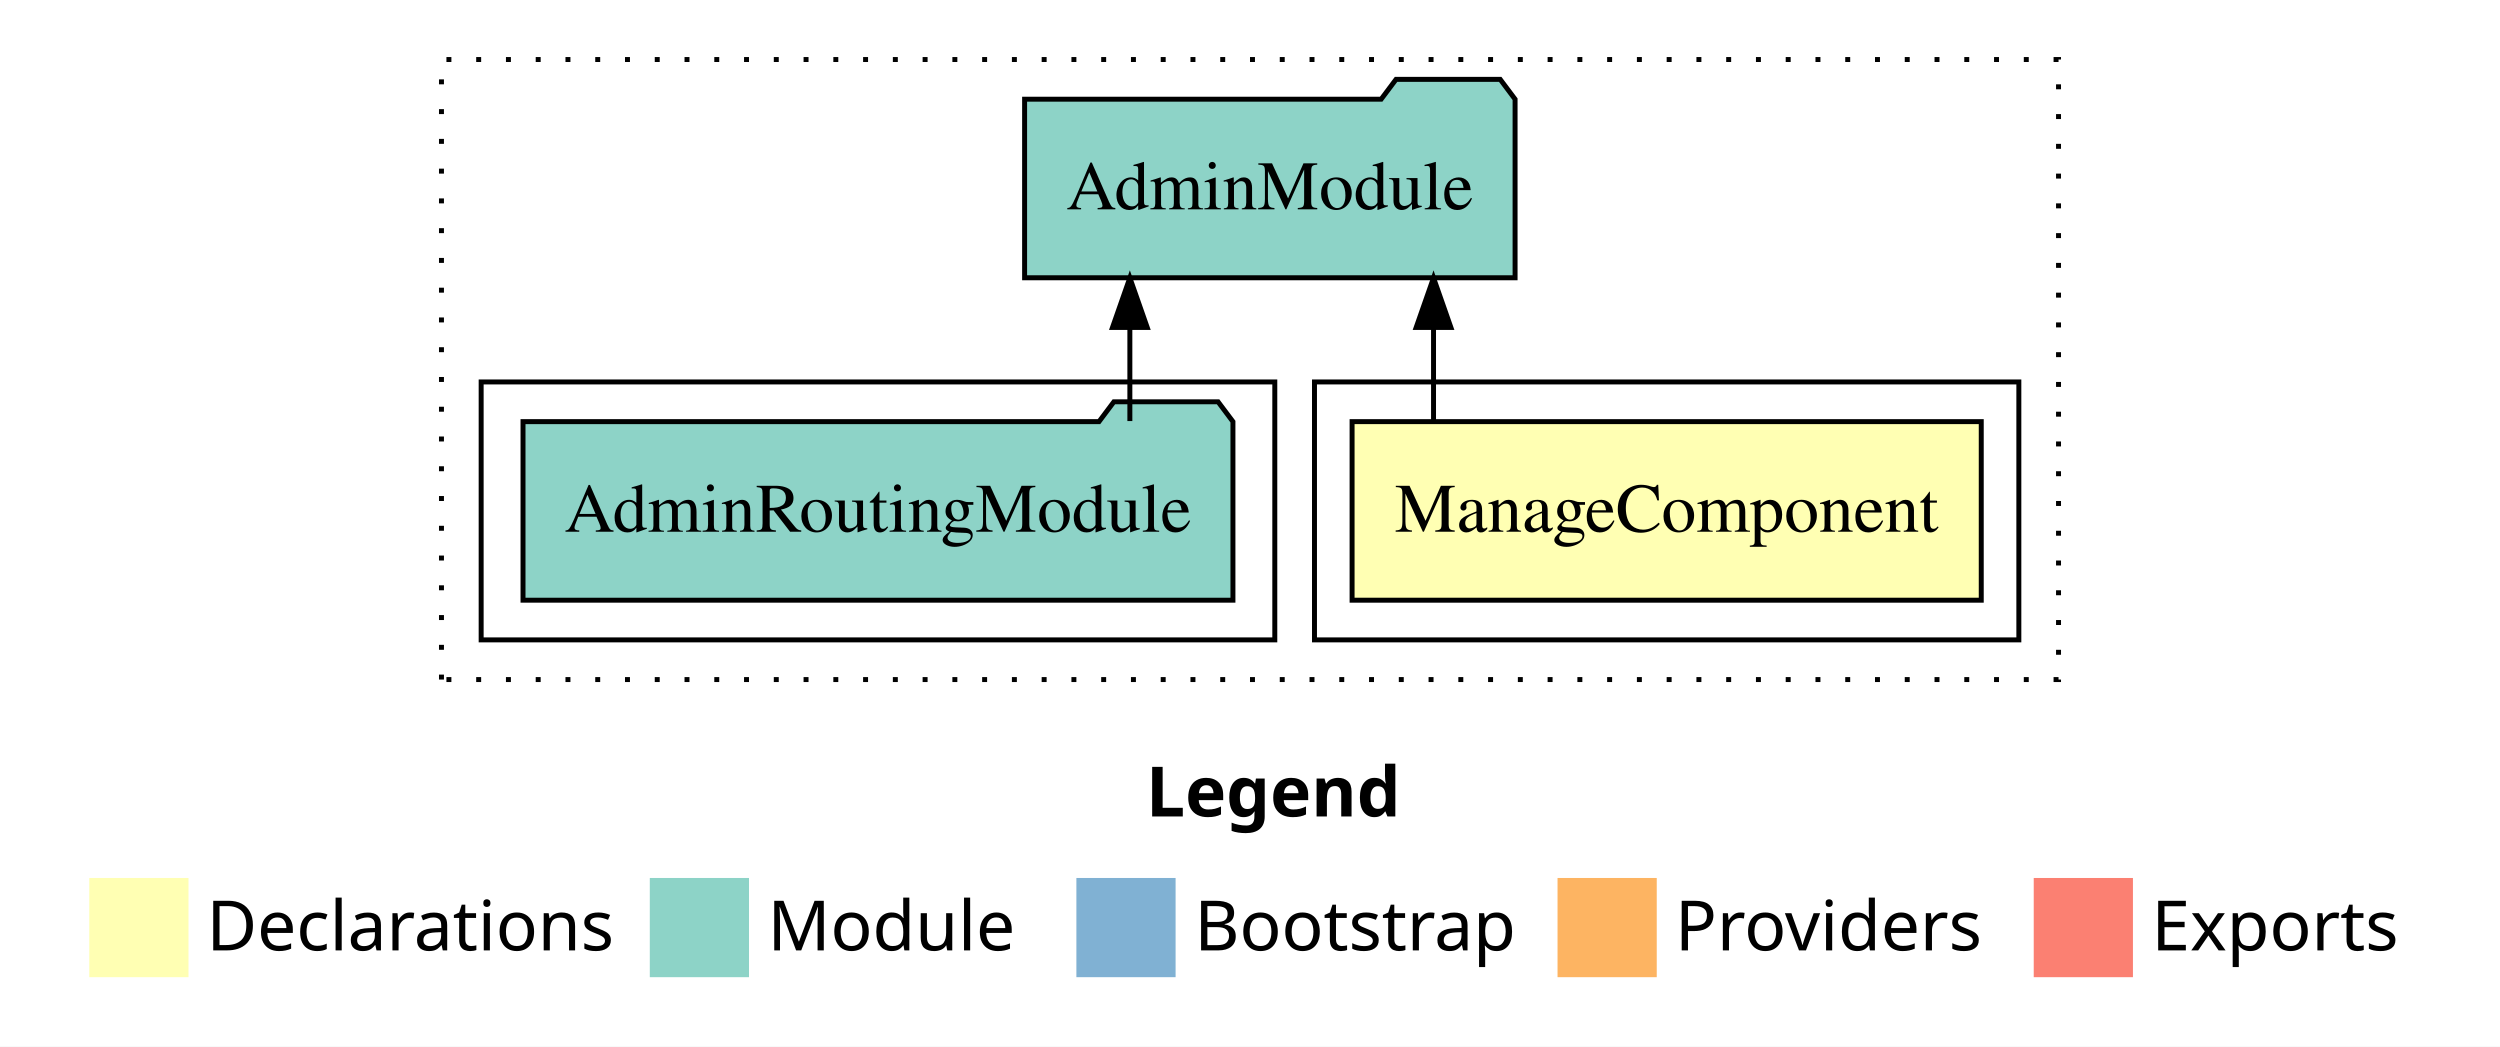
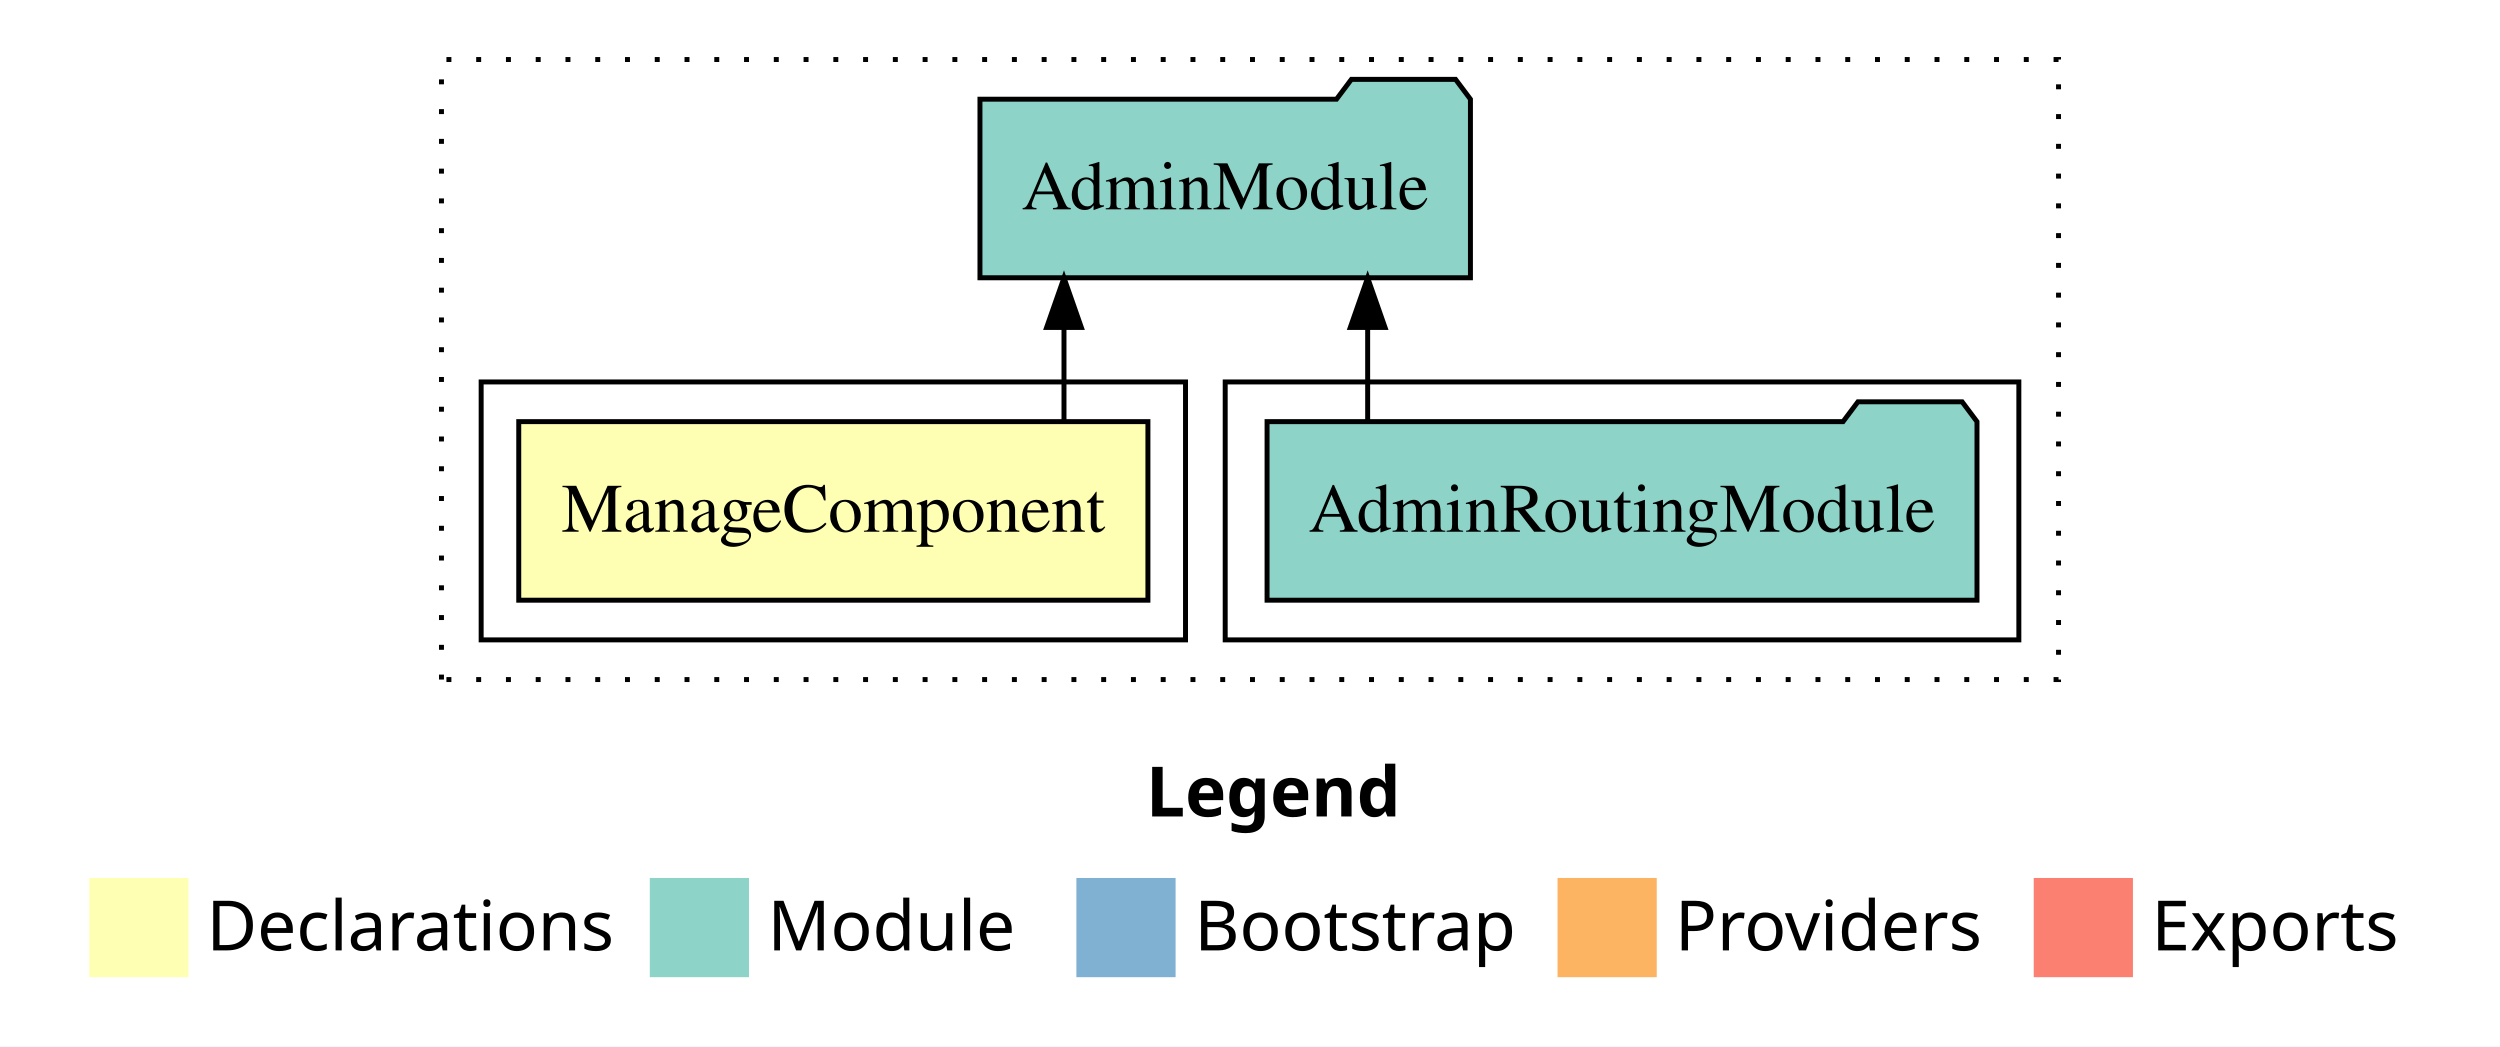
<svg xmlns="http://www.w3.org/2000/svg" width="504pt" height="211pt" viewBox="0.00 0.00 504.00 211.00">
  <g id="graph0" class="graph" transform="scale(1 1) rotate(0) translate(4 207)">
    <polygon fill="white" stroke="transparent" points="-4,4 -4,-207 500,-207 500,4 -4,4" />
    <text text-anchor="start" x="227.01" y="-42.4" font-family="Times-12" font-weight="bold" font-size="14.00">Legend</text>
    <polygon fill="#ffffb3" stroke="transparent" points="14,-10 14,-30 34,-30 34,-10 14,-10" />
    <text text-anchor="start" x="37.63" y="-15.4" font-family="Times-12" font-size="14.00">  Declarations</text>
    <polygon fill="#8dd3c7" stroke="transparent" points="127,-10 127,-30 147,-30 147,-10 127,-10" />
    <text text-anchor="start" x="150.73" y="-15.4" font-family="Times-12" font-size="14.00">  Module</text>
    <polygon fill="#80b1d3" stroke="transparent" points="213,-10 213,-30 233,-30 233,-10 213,-10" />
    <text text-anchor="start" x="236.78" y="-15.4" font-family="Times-12" font-size="14.00">  Bootstrap</text>
    <polygon fill="#fdb462" stroke="transparent" points="310,-10 310,-30 330,-30 330,-10 310,-10" />
    <text text-anchor="start" x="333.67" y="-15.4" font-family="Times-12" font-size="14.00">  Providers</text>
    <polygon fill="#fb8072" stroke="transparent" points="406,-10 406,-30 426,-30 426,-10 406,-10" />
    <text text-anchor="start" x="429.73" y="-15.4" font-family="Times-12" font-size="14.00">  Exports</text>
    <g id="clust1" class="cluster">
      <polygon fill="none" stroke="black" stroke-dasharray="1,5" points="85,-70 85,-195 411,-195 411,-70 85,-70" />
    </g>
+     <g id="clust4" class="cluster">
+       <polygon fill="none" stroke="black" points="243,-78 243,-130 403,-130 403,-78 243,-78" />
+     </g>
    <g id="clust2" class="cluster">
-       <polygon fill="none" stroke="black" points="261,-78 261,-130 403,-130 403,-78 261,-78" />
-     </g>
-     <g id="clust4" class="cluster">
-       <polygon fill="none" stroke="black" points="93,-78 93,-130 253,-130 253,-78 93,-78" />
+       <polygon fill="none" stroke="black" points="93,-78 93,-130 235,-130 235,-78 93,-78" />
    </g>
    <g id="node1" class="node">
-       <polygon fill="#ffffb3" stroke="black" points="395.42,-122 268.58,-122 268.58,-86 395.42,-86 395.42,-122" />
-       <text text-anchor="middle" x="332" y="-99.8" font-family="Times,serif" font-size="14.00">ManageComponent</text>
+       <polygon fill="#ffffb3" stroke="black" points="227.42,-122 100.58,-122 100.58,-86 227.42,-86 227.42,-122" />
+       <text text-anchor="middle" x="164" y="-99.8" font-family="Times,serif" font-size="14.00">ManageComponent</text>
    </g>
    <g id="node2" class="node">
-       <polygon fill="#8dd3c7" stroke="black" points="301.44,-187 298.44,-191 277.44,-191 274.44,-187 202.56,-187 202.56,-151 301.44,-151 301.44,-187" />
-       <text text-anchor="middle" x="252" y="-164.8" font-family="Times,serif" font-size="14.00">AdminModule</text>
+       <polygon fill="#8dd3c7" stroke="black" points="292.44,-187 289.44,-191 268.44,-191 265.44,-187 193.56,-187 193.56,-151 292.44,-151 292.44,-187" />
+       <text text-anchor="middle" x="243" y="-164.8" font-family="Times,serif" font-size="14.00">AdminModule</text>
    </g>
    <g id="edge1" class="edge">
-       <path fill="none" stroke="black" d="M285,-122.11C285,-122.11 285,-140.99 285,-140.99" />
-       <polygon fill="black" stroke="black" points="281.5,-140.99 285,-150.99 288.5,-140.99 281.5,-140.99" />
+       <path fill="none" stroke="black" d="M210.5,-122.11C210.5,-122.11 210.5,-140.99 210.5,-140.99" />
+       <polygon fill="black" stroke="black" points="207,-140.99 210.5,-150.99 214,-140.99 207,-140.99" />
    </g>
    <g id="node3" class="node">
-       <polygon fill="#8dd3c7" stroke="black" points="244.56,-122 241.56,-126 220.56,-126 217.56,-122 101.44,-122 101.44,-86 244.56,-86 244.56,-122" />
-       <text text-anchor="middle" x="173" y="-99.8" font-family="Times,serif" font-size="14.00">AdminRoutingModule</text>
+       <polygon fill="#8dd3c7" stroke="black" points="394.56,-122 391.56,-126 370.56,-126 367.56,-122 251.44,-122 251.44,-86 394.56,-86 394.56,-122" />
+       <text text-anchor="middle" x="323" y="-99.8" font-family="Times,serif" font-size="14.00">AdminRoutingModule</text>
    </g>
    <g id="edge2" class="edge">
-       <path fill="none" stroke="black" d="M223.78,-122.11C223.78,-122.11 223.78,-140.99 223.78,-140.99" />
-       <polygon fill="black" stroke="black" points="220.28,-140.99 223.78,-150.99 227.28,-140.99 220.28,-140.99" />
+       <path fill="none" stroke="black" d="M271.72,-122.11C271.72,-122.11 271.72,-140.99 271.72,-140.99" />
+       <polygon fill="black" stroke="black" points="268.22,-140.99 271.72,-150.99 275.22,-140.99 268.22,-140.99" />
    </g>
  </g>
</svg>
